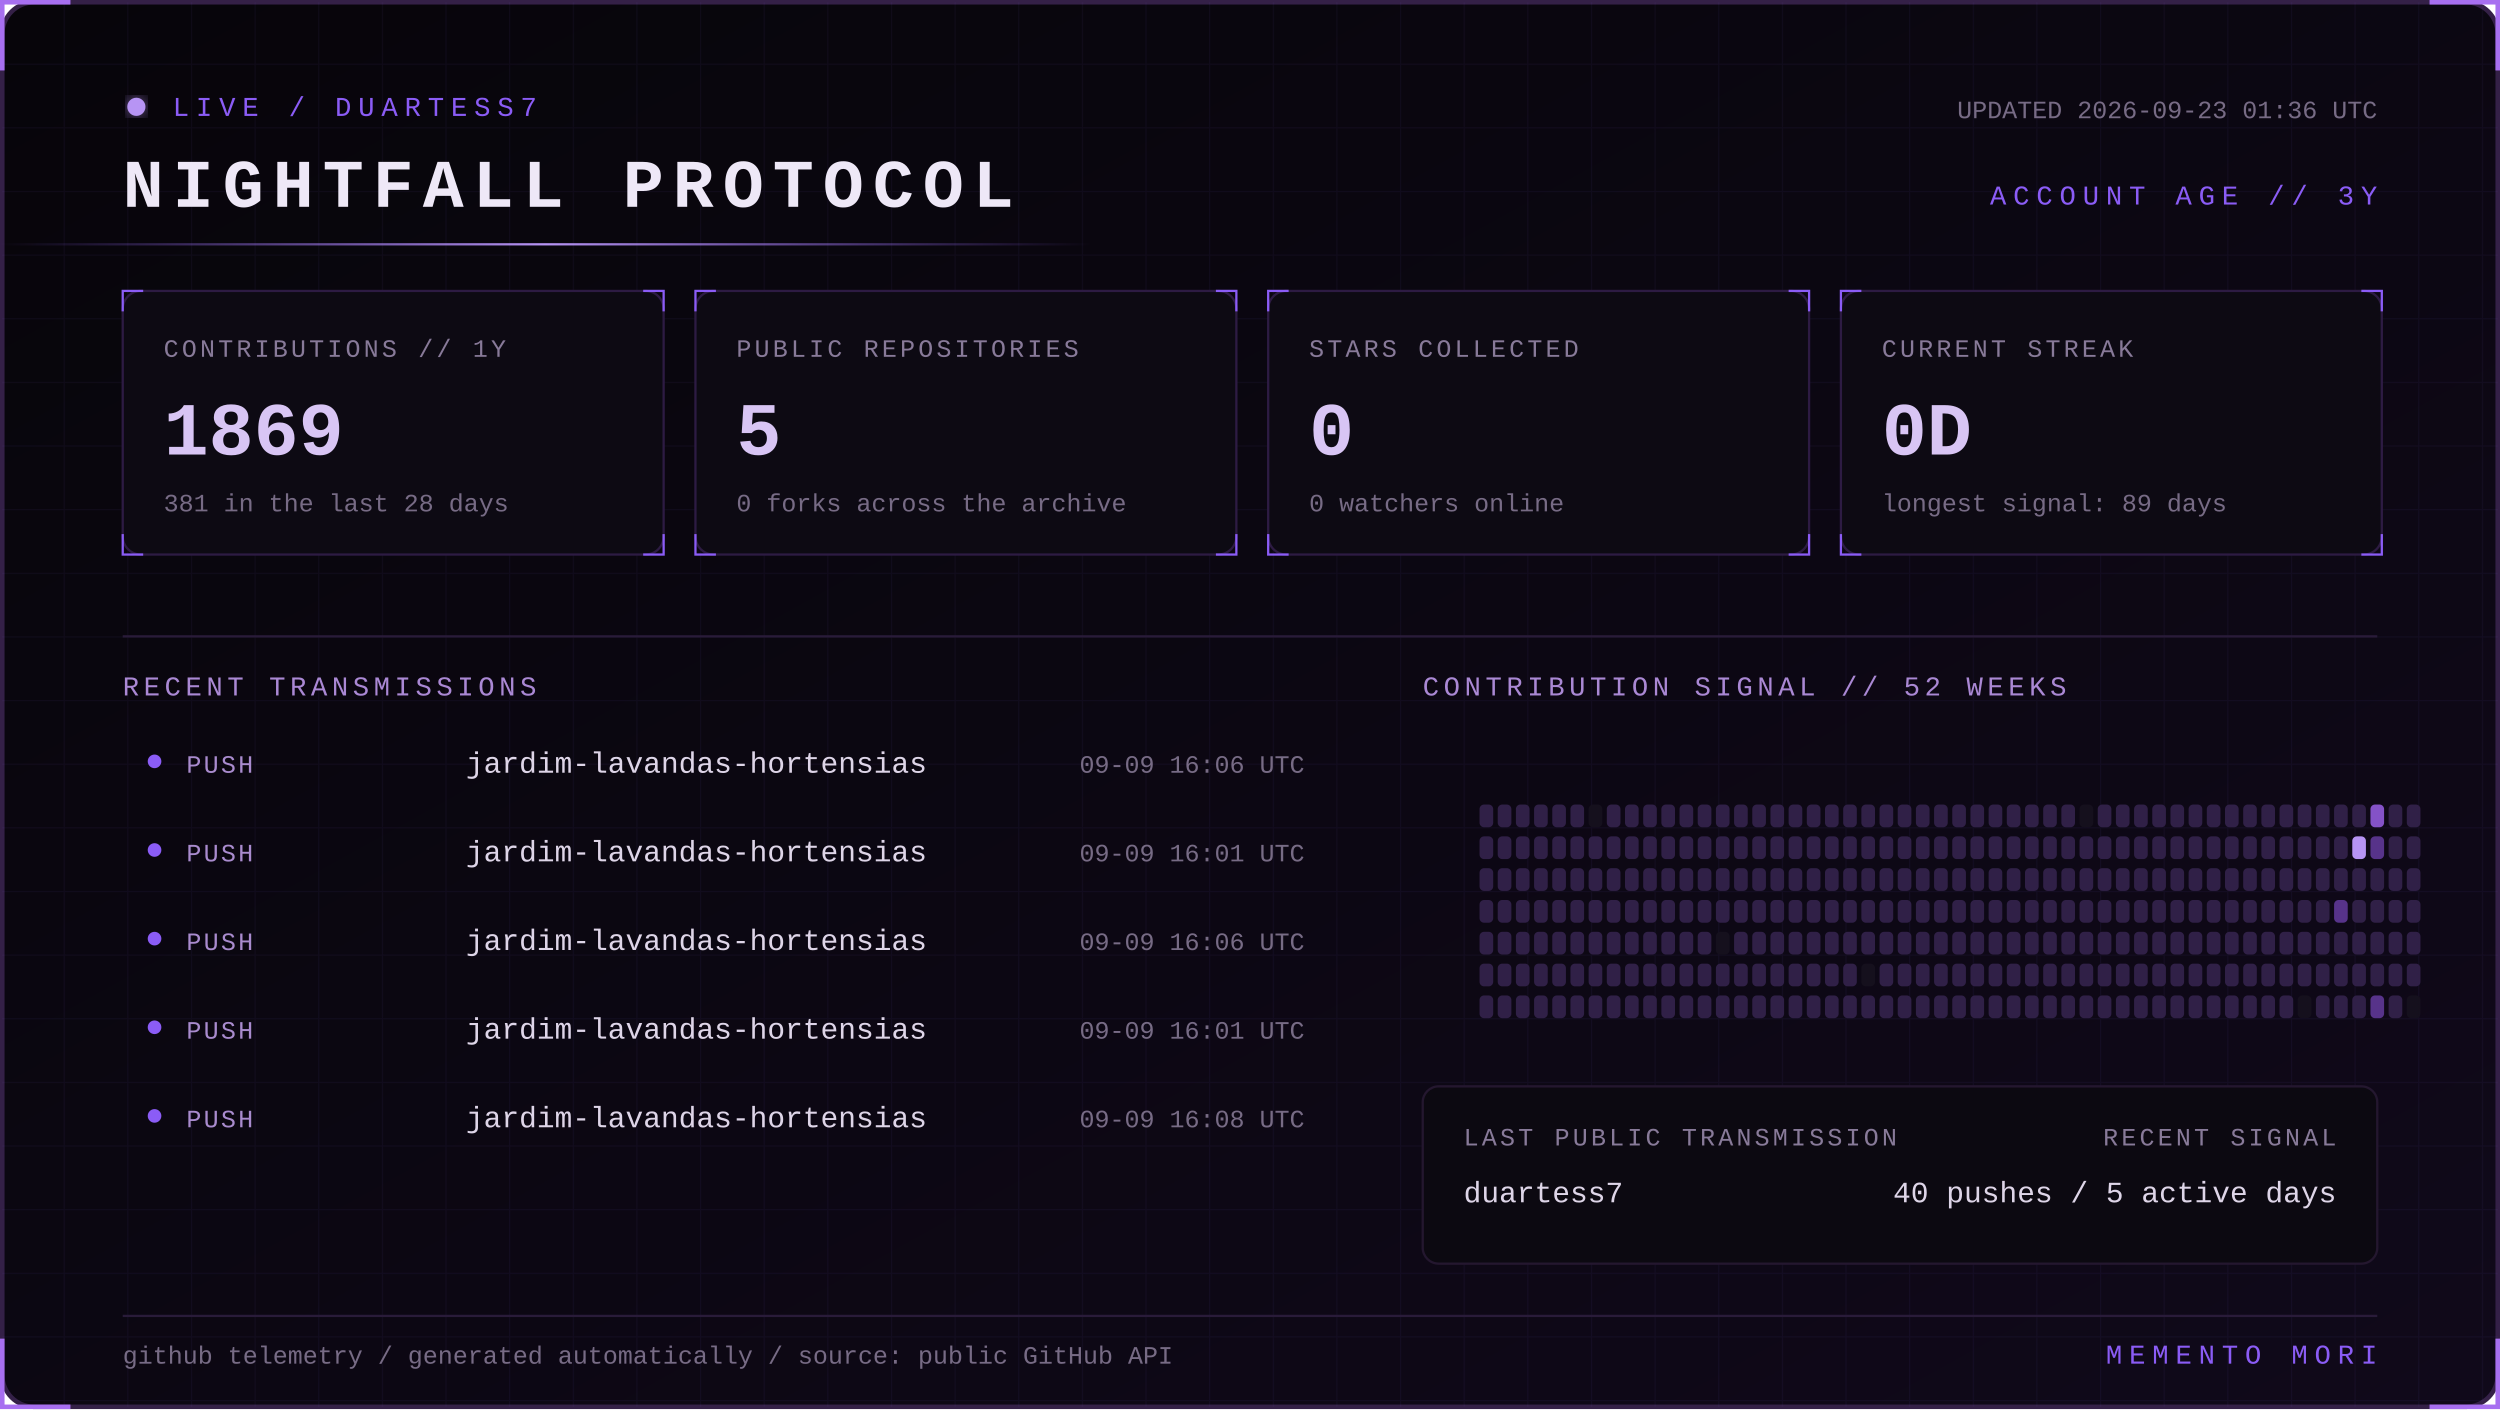
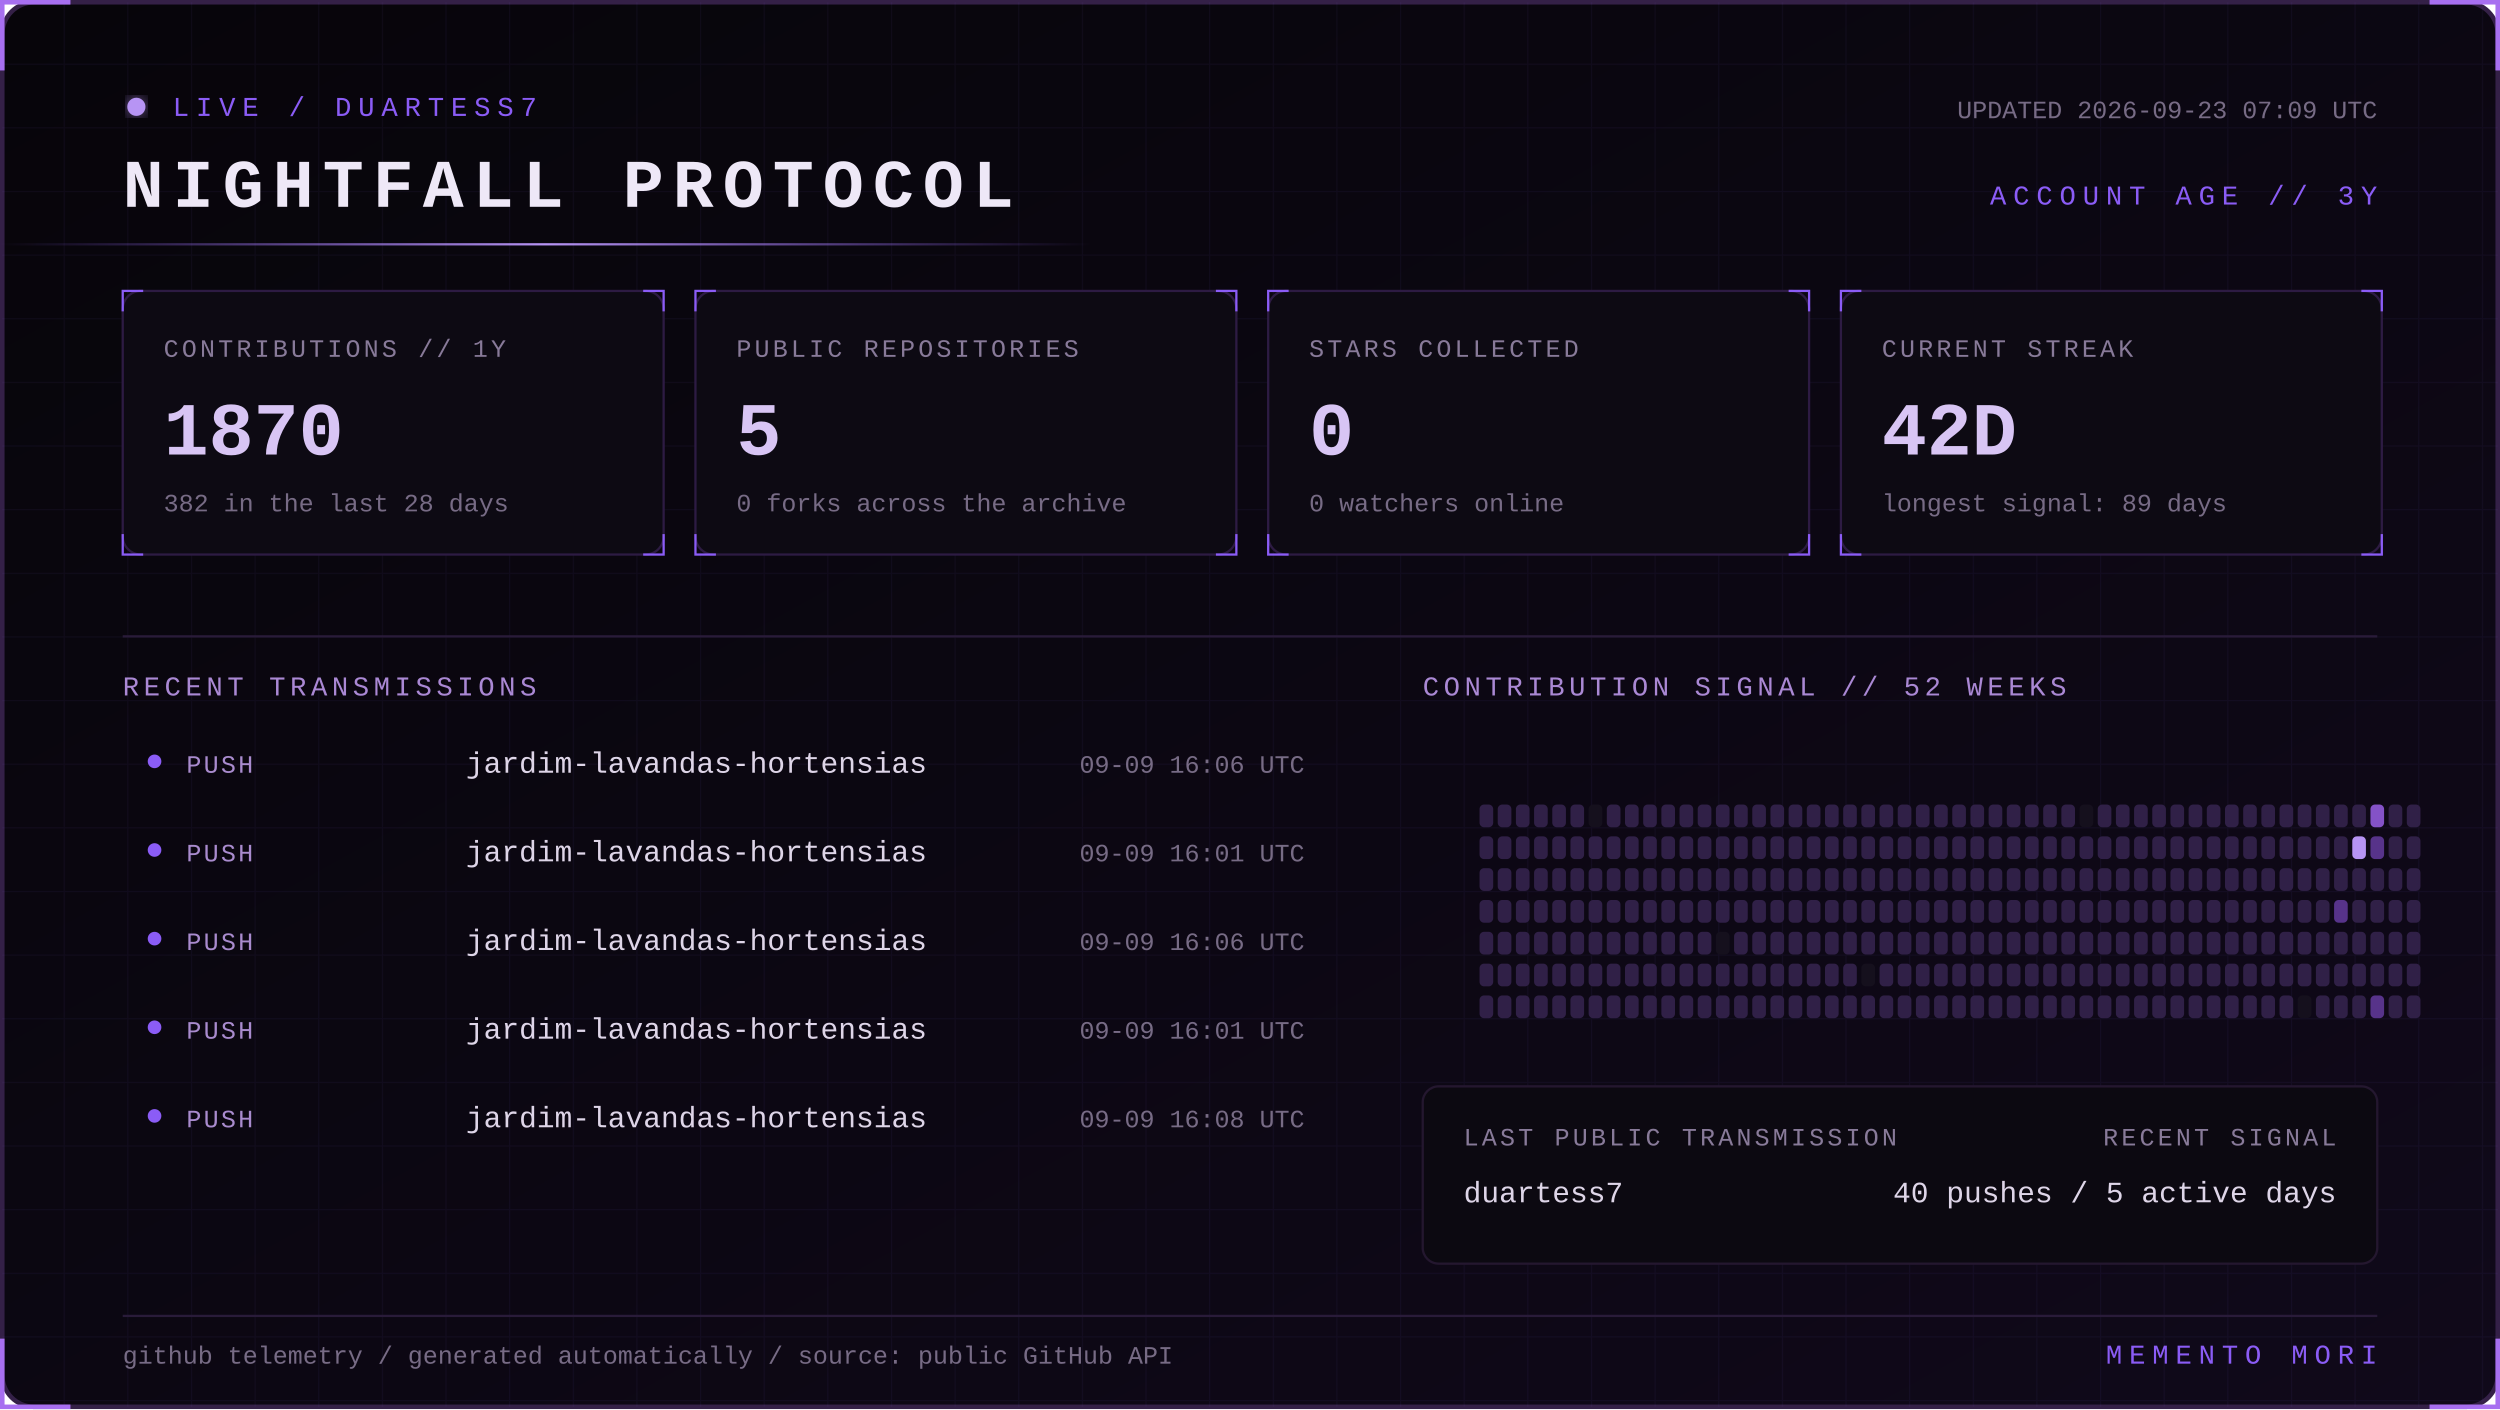
<svg xmlns="http://www.w3.org/2000/svg" width="1100" height="620" viewBox="0 0 1100 620" role="img" aria-labelledby="title desc">
  <defs>
    <linearGradient id="bg" x1="0" y1="0" x2="1" y2="1">
      <stop stop-color="#07050a" />
      <stop offset="1" stop-color="#10091a" />
    </linearGradient>
    <linearGradient id="beam">
      <stop stop-color="#8b5cf6" stop-opacity="0" />
      <stop offset=".5" stop-color="#b794f4" />
      <stop offset="1" stop-color="#8b5cf6" stop-opacity="0" />
    </linearGradient>
    <filter id="glow">
      <feGaussianBlur stdDeviation="4" result="b" />
      <feMerge>
        <feMergeNode in="b" />
        <feMergeNode in="SourceGraphic" />
      </feMerge>
    </filter>
    <pattern id="grid" width="28" height="28" patternUnits="userSpaceOnUse">
      <path d="M28 0H0V28" fill="none" stroke="#8b5cf6" stroke-opacity=".055" />
    </pattern>
    <style>
      text { font-family: Consolas, 'Courier New', monospace; }
      .kicker { fill:#8b5cf6; font-size:12px; letter-spacing:3px; }
      .title { fill:#eee8f7; font-size:30px; font-weight:700; letter-spacing:4px; }
      .label { fill:#887a99; font-size:11px; letter-spacing:1.4px; }
      .value { fill:#d8c5f4; font-size:33px; font-weight:700; }
      .detail,.pct { fill:#776b85; font-size:11px; }
      .section { fill:#aa88d4; font-size:12px; letter-spacing:2px; }
      .lang { fill:#ded5e8; font-size:13px; }
      .event { fill:#a98bce; font-size:11px; letter-spacing:1px; }
      .scan { animation:scan 5s linear infinite; }
      .blink { animation:blink 1.6s step-end infinite; }
      @keyframes scan { from { transform:translateX(-500px) } to { transform:translateX(1100px) } }
      @keyframes blink { 50% { opacity:.25 } }
    </style>
  </defs>
  <rect x="1" y="1" width="1098" height="618" rx="14" fill="url(#bg)" stroke="#342047" stroke-width="2" />
  <rect x="1" y="1" width="1098" height="618" rx="14" fill="url(#grid)" />
  <path d="M31 1H1v30 M1069 1h30v30 M1099 589v30h-30 M31 619H1v-30" stroke="#a76ff0" stroke-width="2" fill="none" />
  <g transform="translate(54 42)">
    <circle cx="6" cy="5" r="4" fill="#b794f4" filter="url(#glow)" class="blink" />
    <text x="22" y="9" class="kicker">LIVE / DUARTESS7</text>
    <text y="49" class="title">NIGHTFALL PROTOCOL</text>
-     <text x="992" y="10" text-anchor="end" class="detail">UPDATED 2026-09-23 01:36 UTC</text>
+     <text x="992" y="10" text-anchor="end" class="detail">UPDATED 2026-09-23 07:09 UTC</text>
    <text x="992" y="48" text-anchor="end" class="kicker">ACCOUNT AGE // 3Y</text>
  </g>
  <rect y="107" width="480" height="1" fill="url(#beam)" class="scan" />
  <g transform="translate(54 128)">
    <rect width="238" height="116" rx="8" fill="#0d0a13" stroke="#2d1b43" />
    <path d="M0 9V0h9 M229 0h9v9 M238 107v9h-9 M9 116H0v-9" stroke="#8b5cf6" fill="none" />
    <text x="18" y="29" class="label">CONTRIBUTIONS // 1Y</text>
-     <text x="18" y="72" class="value">1869</text>
-     <text x="18" y="97" class="detail">381 in the last 28 days</text>
+     <text x="18" y="72" class="value">1870</text>
+     <text x="18" y="97" class="detail">382 in the last 28 days</text>
  </g>
  <g transform="translate(306 128)">
    <rect width="238" height="116" rx="8" fill="#0d0a13" stroke="#2d1b43" />
    <path d="M0 9V0h9 M229 0h9v9 M238 107v9h-9 M9 116H0v-9" stroke="#8b5cf6" fill="none" />
    <text x="18" y="29" class="label">PUBLIC REPOSITORIES</text>
    <text x="18" y="72" class="value">5</text>
    <text x="18" y="97" class="detail">0 forks across the archive</text>
  </g>
  <g transform="translate(558 128)">
    <rect width="238" height="116" rx="8" fill="#0d0a13" stroke="#2d1b43" />
    <path d="M0 9V0h9 M229 0h9v9 M238 107v9h-9 M9 116H0v-9" stroke="#8b5cf6" fill="none" />
    <text x="18" y="29" class="label">STARS COLLECTED</text>
    <text x="18" y="72" class="value">0</text>
    <text x="18" y="97" class="detail">0 watchers online</text>
  </g>
  <g transform="translate(810 128)">
    <rect width="238" height="116" rx="8" fill="#0d0a13" stroke="#2d1b43" />
    <path d="M0 9V0h9 M229 0h9v9 M238 107v9h-9 M9 116H0v-9" stroke="#8b5cf6" fill="none" />
    <text x="18" y="29" class="label">CURRENT STREAK</text>
-     <text x="18" y="72" class="value">0D</text>
+     <text x="18" y="72" class="value">42D</text>
    <text x="18" y="97" class="detail">longest signal: 89 days</text>
  </g>
  <path d="M54 280H1046" stroke="#291b39" />
  <text x="54" y="306" class="section">RECENT TRANSMISSIONS</text>
  <text x="626" y="306" class="section">CONTRIBUTION SIGNAL // 52 WEEKS</text>
  <circle cx="68" cy="335" r="3" fill="#8b5cf6" />
  <text x="82" y="340" class="event">PUSH</text>
  <text x="205" y="340" class="lang">jardim-lavandas-hortensias</text>
  <text x="574" y="340" text-anchor="end" class="pct">09-09 16:06 UTC</text>
  <circle cx="68" cy="374" r="3" fill="#8b5cf6" />
  <text x="82" y="379" class="event">PUSH</text>
  <text x="205" y="379" class="lang">jardim-lavandas-hortensias</text>
  <text x="574" y="379" text-anchor="end" class="pct">09-09 16:01 UTC</text>
  <circle cx="68" cy="413" r="3" fill="#8b5cf6" />
  <text x="82" y="418" class="event">PUSH</text>
  <text x="205" y="418" class="lang">jardim-lavandas-hortensias</text>
  <text x="574" y="418" text-anchor="end" class="pct">09-09 16:06 UTC</text>
  <circle cx="68" cy="452" r="3" fill="#8b5cf6" />
  <text x="82" y="457" class="event">PUSH</text>
  <text x="205" y="457" class="lang">jardim-lavandas-hortensias</text>
  <text x="574" y="457" text-anchor="end" class="pct">09-09 16:01 UTC</text>
  <circle cx="68" cy="491" r="3" fill="#8b5cf6" />
  <text x="82" y="496" class="event">PUSH</text>
  <text x="205" y="496" class="lang">jardim-lavandas-hortensias</text>
  <text x="574" y="496" text-anchor="end" class="pct">09-09 16:08 UTC</text>
  <g>
    <rect x="651" y="354" width="6" height="10" rx="2" fill="#302047" />
    <rect x="651" y="368" width="6" height="10" rx="2" fill="#302047" />
    <rect x="651" y="382" width="6" height="10" rx="2" fill="#302047" />
    <rect x="651" y="396" width="6" height="10" rx="2" fill="#302047" />
    <rect x="651" y="410" width="6" height="10" rx="2" fill="#302047" />
    <rect x="651" y="424" width="6" height="10" rx="2" fill="#302047" />
    <rect x="651" y="438" width="6" height="10" rx="2" fill="#302047" />
    <rect x="659" y="354" width="6" height="10" rx="2" fill="#302047" />
    <rect x="659" y="368" width="6" height="10" rx="2" fill="#302047" />
    <rect x="659" y="382" width="6" height="10" rx="2" fill="#302047" />
    <rect x="659" y="396" width="6" height="10" rx="2" fill="#302047" />
    <rect x="659" y="410" width="6" height="10" rx="2" fill="#302047" />
    <rect x="659" y="424" width="6" height="10" rx="2" fill="#302047" />
    <rect x="659" y="438" width="6" height="10" rx="2" fill="#302047" />
    <rect x="667" y="354" width="6" height="10" rx="2" fill="#302047" />
    <rect x="667" y="368" width="6" height="10" rx="2" fill="#302047" />
    <rect x="667" y="382" width="6" height="10" rx="2" fill="#302047" />
    <rect x="667" y="396" width="6" height="10" rx="2" fill="#302047" />
    <rect x="667" y="410" width="6" height="10" rx="2" fill="#302047" />
    <rect x="667" y="424" width="6" height="10" rx="2" fill="#302047" />
    <rect x="667" y="438" width="6" height="10" rx="2" fill="#302047" />
    <rect x="675" y="354" width="6" height="10" rx="2" fill="#302047" />
    <rect x="675" y="368" width="6" height="10" rx="2" fill="#302047" />
    <rect x="675" y="382" width="6" height="10" rx="2" fill="#302047" />
    <rect x="675" y="396" width="6" height="10" rx="2" fill="#302047" />
    <rect x="675" y="410" width="6" height="10" rx="2" fill="#302047" />
    <rect x="675" y="424" width="6" height="10" rx="2" fill="#302047" />
    <rect x="675" y="438" width="6" height="10" rx="2" fill="#302047" />
    <rect x="683" y="354" width="6" height="10" rx="2" fill="#302047" />
    <rect x="683" y="368" width="6" height="10" rx="2" fill="#302047" />
    <rect x="683" y="382" width="6" height="10" rx="2" fill="#302047" />
    <rect x="683" y="396" width="6" height="10" rx="2" fill="#302047" />
    <rect x="683" y="410" width="6" height="10" rx="2" fill="#302047" />
    <rect x="683" y="424" width="6" height="10" rx="2" fill="#302047" />
    <rect x="683" y="438" width="6" height="10" rx="2" fill="#302047" />
    <rect x="691" y="354" width="6" height="10" rx="2" fill="#302047" />
    <rect x="691" y="368" width="6" height="10" rx="2" fill="#302047" />
    <rect x="691" y="382" width="6" height="10" rx="2" fill="#302047" />
    <rect x="691" y="396" width="6" height="10" rx="2" fill="#302047" />
    <rect x="691" y="410" width="6" height="10" rx="2" fill="#302047" />
    <rect x="691" y="424" width="6" height="10" rx="2" fill="#302047" />
    <rect x="691" y="438" width="6" height="10" rx="2" fill="#302047" />
    <rect x="699" y="354" width="6" height="10" rx="2" fill="#15101d" />
    <rect x="699" y="368" width="6" height="10" rx="2" fill="#302047" />
    <rect x="699" y="382" width="6" height="10" rx="2" fill="#302047" />
    <rect x="699" y="396" width="6" height="10" rx="2" fill="#302047" />
    <rect x="699" y="410" width="6" height="10" rx="2" fill="#302047" />
    <rect x="699" y="424" width="6" height="10" rx="2" fill="#302047" />
    <rect x="699" y="438" width="6" height="10" rx="2" fill="#302047" />
    <rect x="707" y="354" width="6" height="10" rx="2" fill="#302047" />
    <rect x="707" y="368" width="6" height="10" rx="2" fill="#302047" />
    <rect x="707" y="382" width="6" height="10" rx="2" fill="#302047" />
    <rect x="707" y="396" width="6" height="10" rx="2" fill="#302047" />
    <rect x="707" y="410" width="6" height="10" rx="2" fill="#302047" />
    <rect x="707" y="424" width="6" height="10" rx="2" fill="#302047" />
    <rect x="707" y="438" width="6" height="10" rx="2" fill="#302047" />
    <rect x="715" y="354" width="6" height="10" rx="2" fill="#302047" />
    <rect x="715" y="368" width="6" height="10" rx="2" fill="#302047" />
    <rect x="715" y="382" width="6" height="10" rx="2" fill="#302047" />
    <rect x="715" y="396" width="6" height="10" rx="2" fill="#302047" />
    <rect x="715" y="410" width="6" height="10" rx="2" fill="#302047" />
    <rect x="715" y="424" width="6" height="10" rx="2" fill="#302047" />
    <rect x="715" y="438" width="6" height="10" rx="2" fill="#302047" />
    <rect x="723" y="354" width="6" height="10" rx="2" fill="#302047" />
    <rect x="723" y="368" width="6" height="10" rx="2" fill="#302047" />
    <rect x="723" y="382" width="6" height="10" rx="2" fill="#302047" />
    <rect x="723" y="396" width="6" height="10" rx="2" fill="#302047" />
    <rect x="723" y="410" width="6" height="10" rx="2" fill="#302047" />
    <rect x="723" y="424" width="6" height="10" rx="2" fill="#302047" />
    <rect x="723" y="438" width="6" height="10" rx="2" fill="#302047" />
    <rect x="731" y="354" width="6" height="10" rx="2" fill="#302047" />
    <rect x="731" y="368" width="6" height="10" rx="2" fill="#302047" />
    <rect x="731" y="382" width="6" height="10" rx="2" fill="#302047" />
    <rect x="731" y="396" width="6" height="10" rx="2" fill="#302047" />
    <rect x="731" y="410" width="6" height="10" rx="2" fill="#302047" />
    <rect x="731" y="424" width="6" height="10" rx="2" fill="#302047" />
    <rect x="731" y="438" width="6" height="10" rx="2" fill="#302047" />
    <rect x="739" y="354" width="6" height="10" rx="2" fill="#302047" />
    <rect x="739" y="368" width="6" height="10" rx="2" fill="#302047" />
    <rect x="739" y="382" width="6" height="10" rx="2" fill="#302047" />
    <rect x="739" y="396" width="6" height="10" rx="2" fill="#302047" />
    <rect x="739" y="410" width="6" height="10" rx="2" fill="#302047" />
    <rect x="739" y="424" width="6" height="10" rx="2" fill="#302047" />
    <rect x="739" y="438" width="6" height="10" rx="2" fill="#302047" />
    <rect x="747" y="354" width="6" height="10" rx="2" fill="#302047" />
    <rect x="747" y="368" width="6" height="10" rx="2" fill="#302047" />
    <rect x="747" y="382" width="6" height="10" rx="2" fill="#302047" />
    <rect x="747" y="396" width="6" height="10" rx="2" fill="#302047" />
    <rect x="747" y="410" width="6" height="10" rx="2" fill="#302047" />
    <rect x="747" y="424" width="6" height="10" rx="2" fill="#302047" />
    <rect x="747" y="438" width="6" height="10" rx="2" fill="#302047" />
    <rect x="755" y="354" width="6" height="10" rx="2" fill="#302047" />
    <rect x="755" y="368" width="6" height="10" rx="2" fill="#302047" />
    <rect x="755" y="382" width="6" height="10" rx="2" fill="#302047" />
    <rect x="755" y="396" width="6" height="10" rx="2" fill="#302047" />
    <rect x="755" y="410" width="6" height="10" rx="2" fill="#15101d" />
    <rect x="755" y="424" width="6" height="10" rx="2" fill="#302047" />
    <rect x="755" y="438" width="6" height="10" rx="2" fill="#302047" />
    <rect x="763" y="354" width="6" height="10" rx="2" fill="#302047" />
    <rect x="763" y="368" width="6" height="10" rx="2" fill="#302047" />
    <rect x="763" y="382" width="6" height="10" rx="2" fill="#302047" />
    <rect x="763" y="396" width="6" height="10" rx="2" fill="#302047" />
    <rect x="763" y="410" width="6" height="10" rx="2" fill="#302047" />
    <rect x="763" y="424" width="6" height="10" rx="2" fill="#302047" />
    <rect x="763" y="438" width="6" height="10" rx="2" fill="#302047" />
    <rect x="771" y="354" width="6" height="10" rx="2" fill="#302047" />
    <rect x="771" y="368" width="6" height="10" rx="2" fill="#302047" />
    <rect x="771" y="382" width="6" height="10" rx="2" fill="#302047" />
    <rect x="771" y="396" width="6" height="10" rx="2" fill="#302047" />
    <rect x="771" y="410" width="6" height="10" rx="2" fill="#302047" />
    <rect x="771" y="424" width="6" height="10" rx="2" fill="#302047" />
    <rect x="771" y="438" width="6" height="10" rx="2" fill="#302047" />
    <rect x="779" y="354" width="6" height="10" rx="2" fill="#302047" />
    <rect x="779" y="368" width="6" height="10" rx="2" fill="#302047" />
    <rect x="779" y="382" width="6" height="10" rx="2" fill="#302047" />
    <rect x="779" y="396" width="6" height="10" rx="2" fill="#302047" />
    <rect x="779" y="410" width="6" height="10" rx="2" fill="#302047" />
    <rect x="779" y="424" width="6" height="10" rx="2" fill="#302047" />
    <rect x="779" y="438" width="6" height="10" rx="2" fill="#302047" />
    <rect x="787" y="354" width="6" height="10" rx="2" fill="#302047" />
    <rect x="787" y="368" width="6" height="10" rx="2" fill="#302047" />
    <rect x="787" y="382" width="6" height="10" rx="2" fill="#302047" />
    <rect x="787" y="396" width="6" height="10" rx="2" fill="#302047" />
    <rect x="787" y="410" width="6" height="10" rx="2" fill="#302047" />
    <rect x="787" y="424" width="6" height="10" rx="2" fill="#302047" />
    <rect x="787" y="438" width="6" height="10" rx="2" fill="#302047" />
    <rect x="795" y="354" width="6" height="10" rx="2" fill="#302047" />
    <rect x="795" y="368" width="6" height="10" rx="2" fill="#302047" />
    <rect x="795" y="382" width="6" height="10" rx="2" fill="#302047" />
    <rect x="795" y="396" width="6" height="10" rx="2" fill="#302047" />
    <rect x="795" y="410" width="6" height="10" rx="2" fill="#302047" />
    <rect x="795" y="424" width="6" height="10" rx="2" fill="#302047" />
    <rect x="795" y="438" width="6" height="10" rx="2" fill="#302047" />
    <rect x="803" y="354" width="6" height="10" rx="2" fill="#302047" />
    <rect x="803" y="368" width="6" height="10" rx="2" fill="#302047" />
    <rect x="803" y="382" width="6" height="10" rx="2" fill="#302047" />
    <rect x="803" y="396" width="6" height="10" rx="2" fill="#302047" />
    <rect x="803" y="410" width="6" height="10" rx="2" fill="#302047" />
    <rect x="803" y="424" width="6" height="10" rx="2" fill="#302047" />
    <rect x="803" y="438" width="6" height="10" rx="2" fill="#302047" />
    <rect x="811" y="354" width="6" height="10" rx="2" fill="#302047" />
    <rect x="811" y="368" width="6" height="10" rx="2" fill="#302047" />
    <rect x="811" y="382" width="6" height="10" rx="2" fill="#302047" />
    <rect x="811" y="396" width="6" height="10" rx="2" fill="#302047" />
    <rect x="811" y="410" width="6" height="10" rx="2" fill="#302047" />
    <rect x="811" y="424" width="6" height="10" rx="2" fill="#302047" />
    <rect x="811" y="438" width="6" height="10" rx="2" fill="#302047" />
    <rect x="819" y="354" width="6" height="10" rx="2" fill="#302047" />
    <rect x="819" y="368" width="6" height="10" rx="2" fill="#302047" />
    <rect x="819" y="382" width="6" height="10" rx="2" fill="#302047" />
    <rect x="819" y="396" width="6" height="10" rx="2" fill="#302047" />
    <rect x="819" y="410" width="6" height="10" rx="2" fill="#302047" />
    <rect x="819" y="424" width="6" height="10" rx="2" fill="#15101d" />
    <rect x="819" y="438" width="6" height="10" rx="2" fill="#302047" />
    <rect x="827" y="354" width="6" height="10" rx="2" fill="#302047" />
    <rect x="827" y="368" width="6" height="10" rx="2" fill="#302047" />
    <rect x="827" y="382" width="6" height="10" rx="2" fill="#302047" />
    <rect x="827" y="396" width="6" height="10" rx="2" fill="#302047" />
    <rect x="827" y="410" width="6" height="10" rx="2" fill="#302047" />
    <rect x="827" y="424" width="6" height="10" rx="2" fill="#302047" />
    <rect x="827" y="438" width="6" height="10" rx="2" fill="#302047" />
    <rect x="835" y="354" width="6" height="10" rx="2" fill="#302047" />
    <rect x="835" y="368" width="6" height="10" rx="2" fill="#302047" />
    <rect x="835" y="382" width="6" height="10" rx="2" fill="#302047" />
    <rect x="835" y="396" width="6" height="10" rx="2" fill="#302047" />
    <rect x="835" y="410" width="6" height="10" rx="2" fill="#302047" />
    <rect x="835" y="424" width="6" height="10" rx="2" fill="#302047" />
    <rect x="835" y="438" width="6" height="10" rx="2" fill="#302047" />
    <rect x="843" y="354" width="6" height="10" rx="2" fill="#302047" />
    <rect x="843" y="368" width="6" height="10" rx="2" fill="#302047" />
    <rect x="843" y="382" width="6" height="10" rx="2" fill="#302047" />
    <rect x="843" y="396" width="6" height="10" rx="2" fill="#302047" />
    <rect x="843" y="410" width="6" height="10" rx="2" fill="#302047" />
    <rect x="843" y="424" width="6" height="10" rx="2" fill="#302047" />
    <rect x="843" y="438" width="6" height="10" rx="2" fill="#302047" />
    <rect x="851" y="354" width="6" height="10" rx="2" fill="#302047" />
    <rect x="851" y="368" width="6" height="10" rx="2" fill="#302047" />
    <rect x="851" y="382" width="6" height="10" rx="2" fill="#302047" />
    <rect x="851" y="396" width="6" height="10" rx="2" fill="#302047" />
    <rect x="851" y="410" width="6" height="10" rx="2" fill="#302047" />
    <rect x="851" y="424" width="6" height="10" rx="2" fill="#302047" />
    <rect x="851" y="438" width="6" height="10" rx="2" fill="#302047" />
    <rect x="859" y="354" width="6" height="10" rx="2" fill="#302047" />
    <rect x="859" y="368" width="6" height="10" rx="2" fill="#302047" />
    <rect x="859" y="382" width="6" height="10" rx="2" fill="#302047" />
    <rect x="859" y="396" width="6" height="10" rx="2" fill="#302047" />
    <rect x="859" y="410" width="6" height="10" rx="2" fill="#302047" />
    <rect x="859" y="424" width="6" height="10" rx="2" fill="#302047" />
    <rect x="859" y="438" width="6" height="10" rx="2" fill="#302047" />
    <rect x="867" y="354" width="6" height="10" rx="2" fill="#302047" />
    <rect x="867" y="368" width="6" height="10" rx="2" fill="#302047" />
    <rect x="867" y="382" width="6" height="10" rx="2" fill="#302047" />
    <rect x="867" y="396" width="6" height="10" rx="2" fill="#302047" />
    <rect x="867" y="410" width="6" height="10" rx="2" fill="#302047" />
    <rect x="867" y="424" width="6" height="10" rx="2" fill="#302047" />
    <rect x="867" y="438" width="6" height="10" rx="2" fill="#302047" />
    <rect x="875" y="354" width="6" height="10" rx="2" fill="#302047" />
    <rect x="875" y="368" width="6" height="10" rx="2" fill="#302047" />
    <rect x="875" y="382" width="6" height="10" rx="2" fill="#302047" />
    <rect x="875" y="396" width="6" height="10" rx="2" fill="#302047" />
    <rect x="875" y="410" width="6" height="10" rx="2" fill="#302047" />
    <rect x="875" y="424" width="6" height="10" rx="2" fill="#302047" />
    <rect x="875" y="438" width="6" height="10" rx="2" fill="#302047" />
    <rect x="883" y="354" width="6" height="10" rx="2" fill="#302047" />
    <rect x="883" y="368" width="6" height="10" rx="2" fill="#302047" />
    <rect x="883" y="382" width="6" height="10" rx="2" fill="#302047" />
    <rect x="883" y="396" width="6" height="10" rx="2" fill="#302047" />
    <rect x="883" y="410" width="6" height="10" rx="2" fill="#302047" />
    <rect x="883" y="424" width="6" height="10" rx="2" fill="#302047" />
    <rect x="883" y="438" width="6" height="10" rx="2" fill="#302047" />
    <rect x="891" y="354" width="6" height="10" rx="2" fill="#302047" />
    <rect x="891" y="368" width="6" height="10" rx="2" fill="#302047" />
    <rect x="891" y="382" width="6" height="10" rx="2" fill="#302047" />
    <rect x="891" y="396" width="6" height="10" rx="2" fill="#302047" />
    <rect x="891" y="410" width="6" height="10" rx="2" fill="#302047" />
    <rect x="891" y="424" width="6" height="10" rx="2" fill="#302047" />
    <rect x="891" y="438" width="6" height="10" rx="2" fill="#302047" />
    <rect x="899" y="354" width="6" height="10" rx="2" fill="#302047" />
    <rect x="899" y="368" width="6" height="10" rx="2" fill="#302047" />
    <rect x="899" y="382" width="6" height="10" rx="2" fill="#302047" />
    <rect x="899" y="396" width="6" height="10" rx="2" fill="#302047" />
    <rect x="899" y="410" width="6" height="10" rx="2" fill="#302047" />
    <rect x="899" y="424" width="6" height="10" rx="2" fill="#302047" />
    <rect x="899" y="438" width="6" height="10" rx="2" fill="#302047" />
    <rect x="907" y="354" width="6" height="10" rx="2" fill="#302047" />
    <rect x="907" y="368" width="6" height="10" rx="2" fill="#302047" />
    <rect x="907" y="382" width="6" height="10" rx="2" fill="#302047" />
    <rect x="907" y="396" width="6" height="10" rx="2" fill="#302047" />
    <rect x="907" y="410" width="6" height="10" rx="2" fill="#302047" />
    <rect x="907" y="424" width="6" height="10" rx="2" fill="#302047" />
    <rect x="907" y="438" width="6" height="10" rx="2" fill="#302047" />
    <rect x="915" y="354" width="6" height="10" rx="2" fill="#15101d" />
    <rect x="915" y="368" width="6" height="10" rx="2" fill="#302047" />
    <rect x="915" y="382" width="6" height="10" rx="2" fill="#302047" />
    <rect x="915" y="396" width="6" height="10" rx="2" fill="#302047" />
    <rect x="915" y="410" width="6" height="10" rx="2" fill="#302047" />
    <rect x="915" y="424" width="6" height="10" rx="2" fill="#302047" />
    <rect x="915" y="438" width="6" height="10" rx="2" fill="#302047" />
    <rect x="923" y="354" width="6" height="10" rx="2" fill="#302047" />
    <rect x="923" y="368" width="6" height="10" rx="2" fill="#302047" />
    <rect x="923" y="382" width="6" height="10" rx="2" fill="#302047" />
    <rect x="923" y="396" width="6" height="10" rx="2" fill="#302047" />
    <rect x="923" y="410" width="6" height="10" rx="2" fill="#302047" />
    <rect x="923" y="424" width="6" height="10" rx="2" fill="#302047" />
    <rect x="923" y="438" width="6" height="10" rx="2" fill="#302047" />
    <rect x="931" y="354" width="6" height="10" rx="2" fill="#302047" />
    <rect x="931" y="368" width="6" height="10" rx="2" fill="#302047" />
    <rect x="931" y="382" width="6" height="10" rx="2" fill="#302047" />
    <rect x="931" y="396" width="6" height="10" rx="2" fill="#302047" />
    <rect x="931" y="410" width="6" height="10" rx="2" fill="#302047" />
    <rect x="931" y="424" width="6" height="10" rx="2" fill="#302047" />
    <rect x="931" y="438" width="6" height="10" rx="2" fill="#302047" />
    <rect x="939" y="354" width="6" height="10" rx="2" fill="#302047" />
    <rect x="939" y="368" width="6" height="10" rx="2" fill="#302047" />
    <rect x="939" y="382" width="6" height="10" rx="2" fill="#302047" />
    <rect x="939" y="396" width="6" height="10" rx="2" fill="#302047" />
    <rect x="939" y="410" width="6" height="10" rx="2" fill="#302047" />
    <rect x="939" y="424" width="6" height="10" rx="2" fill="#302047" />
    <rect x="939" y="438" width="6" height="10" rx="2" fill="#302047" />
    <rect x="947" y="354" width="6" height="10" rx="2" fill="#302047" />
    <rect x="947" y="368" width="6" height="10" rx="2" fill="#302047" />
    <rect x="947" y="382" width="6" height="10" rx="2" fill="#302047" />
    <rect x="947" y="396" width="6" height="10" rx="2" fill="#302047" />
    <rect x="947" y="410" width="6" height="10" rx="2" fill="#302047" />
    <rect x="947" y="424" width="6" height="10" rx="2" fill="#302047" />
    <rect x="947" y="438" width="6" height="10" rx="2" fill="#302047" />
    <rect x="955" y="354" width="6" height="10" rx="2" fill="#302047" />
    <rect x="955" y="368" width="6" height="10" rx="2" fill="#302047" />
    <rect x="955" y="382" width="6" height="10" rx="2" fill="#302047" />
    <rect x="955" y="396" width="6" height="10" rx="2" fill="#302047" />
    <rect x="955" y="410" width="6" height="10" rx="2" fill="#302047" />
    <rect x="955" y="424" width="6" height="10" rx="2" fill="#302047" />
    <rect x="955" y="438" width="6" height="10" rx="2" fill="#302047" />
    <rect x="963" y="354" width="6" height="10" rx="2" fill="#302047" />
    <rect x="963" y="368" width="6" height="10" rx="2" fill="#302047" />
    <rect x="963" y="382" width="6" height="10" rx="2" fill="#302047" />
    <rect x="963" y="396" width="6" height="10" rx="2" fill="#302047" />
    <rect x="963" y="410" width="6" height="10" rx="2" fill="#302047" />
    <rect x="963" y="424" width="6" height="10" rx="2" fill="#302047" />
    <rect x="963" y="438" width="6" height="10" rx="2" fill="#302047" />
    <rect x="971" y="354" width="6" height="10" rx="2" fill="#302047" />
    <rect x="971" y="368" width="6" height="10" rx="2" fill="#302047" />
    <rect x="971" y="382" width="6" height="10" rx="2" fill="#302047" />
    <rect x="971" y="396" width="6" height="10" rx="2" fill="#302047" />
    <rect x="971" y="410" width="6" height="10" rx="2" fill="#302047" />
    <rect x="971" y="424" width="6" height="10" rx="2" fill="#302047" />
    <rect x="971" y="438" width="6" height="10" rx="2" fill="#302047" />
    <rect x="979" y="354" width="6" height="10" rx="2" fill="#302047" />
    <rect x="979" y="368" width="6" height="10" rx="2" fill="#302047" />
    <rect x="979" y="382" width="6" height="10" rx="2" fill="#302047" />
    <rect x="979" y="396" width="6" height="10" rx="2" fill="#302047" />
    <rect x="979" y="410" width="6" height="10" rx="2" fill="#302047" />
    <rect x="979" y="424" width="6" height="10" rx="2" fill="#302047" />
    <rect x="979" y="438" width="6" height="10" rx="2" fill="#302047" />
    <rect x="987" y="354" width="6" height="10" rx="2" fill="#302047" />
    <rect x="987" y="368" width="6" height="10" rx="2" fill="#302047" />
    <rect x="987" y="382" width="6" height="10" rx="2" fill="#302047" />
    <rect x="987" y="396" width="6" height="10" rx="2" fill="#302047" />
    <rect x="987" y="410" width="6" height="10" rx="2" fill="#302047" />
    <rect x="987" y="424" width="6" height="10" rx="2" fill="#302047" />
    <rect x="987" y="438" width="6" height="10" rx="2" fill="#302047" />
    <rect x="995" y="354" width="6" height="10" rx="2" fill="#302047" />
    <rect x="995" y="368" width="6" height="10" rx="2" fill="#302047" />
    <rect x="995" y="382" width="6" height="10" rx="2" fill="#302047" />
    <rect x="995" y="396" width="6" height="10" rx="2" fill="#302047" />
    <rect x="995" y="410" width="6" height="10" rx="2" fill="#302047" />
    <rect x="995" y="424" width="6" height="10" rx="2" fill="#302047" />
    <rect x="995" y="438" width="6" height="10" rx="2" fill="#302047" />
    <rect x="1003" y="354" width="6" height="10" rx="2" fill="#302047" />
    <rect x="1003" y="368" width="6" height="10" rx="2" fill="#302047" />
    <rect x="1003" y="382" width="6" height="10" rx="2" fill="#302047" />
    <rect x="1003" y="396" width="6" height="10" rx="2" fill="#302047" />
    <rect x="1003" y="410" width="6" height="10" rx="2" fill="#302047" />
    <rect x="1003" y="424" width="6" height="10" rx="2" fill="#302047" />
    <rect x="1003" y="438" width="6" height="10" rx="2" fill="#302047" />
    <rect x="1011" y="354" width="6" height="10" rx="2" fill="#302047" />
    <rect x="1011" y="368" width="6" height="10" rx="2" fill="#302047" />
    <rect x="1011" y="382" width="6" height="10" rx="2" fill="#302047" />
    <rect x="1011" y="396" width="6" height="10" rx="2" fill="#302047" />
    <rect x="1011" y="410" width="6" height="10" rx="2" fill="#302047" />
    <rect x="1011" y="424" width="6" height="10" rx="2" fill="#302047" />
    <rect x="1011" y="438" width="6" height="10" rx="2" fill="#15101d" />
    <rect x="1019" y="354" width="6" height="10" rx="2" fill="#302047" />
    <rect x="1019" y="368" width="6" height="10" rx="2" fill="#302047" />
    <rect x="1019" y="382" width="6" height="10" rx="2" fill="#302047" />
    <rect x="1019" y="396" width="6" height="10" rx="2" fill="#302047" />
    <rect x="1019" y="410" width="6" height="10" rx="2" fill="#302047" />
    <rect x="1019" y="424" width="6" height="10" rx="2" fill="#302047" />
    <rect x="1019" y="438" width="6" height="10" rx="2" fill="#302047" />
    <rect x="1027" y="354" width="6" height="10" rx="2" fill="#302047" />
    <rect x="1027" y="368" width="6" height="10" rx="2" fill="#302047" />
    <rect x="1027" y="382" width="6" height="10" rx="2" fill="#302047" />
    <rect x="1027" y="396" width="6" height="10" rx="2" fill="#57338a" />
    <rect x="1027" y="410" width="6" height="10" rx="2" fill="#302047" />
    <rect x="1027" y="424" width="6" height="10" rx="2" fill="#302047" />
    <rect x="1027" y="438" width="6" height="10" rx="2" fill="#302047" />
    <rect x="1035" y="354" width="6" height="10" rx="2" fill="#302047" />
    <rect x="1035" y="368" width="6" height="10" rx="2" fill="#b794f4" />
    <rect x="1035" y="382" width="6" height="10" rx="2" fill="#302047" />
    <rect x="1035" y="396" width="6" height="10" rx="2" fill="#302047" />
    <rect x="1035" y="410" width="6" height="10" rx="2" fill="#302047" />
    <rect x="1035" y="424" width="6" height="10" rx="2" fill="#302047" />
    <rect x="1035" y="438" width="6" height="10" rx="2" fill="#302047" />
    <rect x="1043" y="354" width="6" height="10" rx="2" fill="#8452c7" />
    <rect x="1043" y="368" width="6" height="10" rx="2" fill="#57338a" />
    <rect x="1043" y="382" width="6" height="10" rx="2" fill="#302047" />
    <rect x="1043" y="396" width="6" height="10" rx="2" fill="#302047" />
    <rect x="1043" y="410" width="6" height="10" rx="2" fill="#302047" />
    <rect x="1043" y="424" width="6" height="10" rx="2" fill="#302047" />
    <rect x="1043" y="438" width="6" height="10" rx="2" fill="#57338a" />
    <rect x="1051" y="354" width="6" height="10" rx="2" fill="#302047" />
    <rect x="1051" y="368" width="6" height="10" rx="2" fill="#302047" />
    <rect x="1051" y="382" width="6" height="10" rx="2" fill="#302047" />
    <rect x="1051" y="396" width="6" height="10" rx="2" fill="#302047" />
    <rect x="1051" y="410" width="6" height="10" rx="2" fill="#302047" />
    <rect x="1051" y="424" width="6" height="10" rx="2" fill="#302047" />
    <rect x="1051" y="438" width="6" height="10" rx="2" fill="#302047" />
    <rect x="1059" y="354" width="6" height="10" rx="2" fill="#302047" />
    <rect x="1059" y="368" width="6" height="10" rx="2" fill="#302047" />
    <rect x="1059" y="382" width="6" height="10" rx="2" fill="#302047" />
    <rect x="1059" y="396" width="6" height="10" rx="2" fill="#302047" />
    <rect x="1059" y="410" width="6" height="10" rx="2" fill="#302047" />
    <rect x="1059" y="424" width="6" height="10" rx="2" fill="#302047" />
-     <rect x="1059" y="438" width="6" height="10" rx="2" fill="#15101d" />
+     <rect x="1059" y="438" width="6" height="10" rx="2" fill="#302047" />
  </g>
  <g transform="translate(626 478)">
    <rect width="420" height="78" rx="7" fill="#0c0911" stroke="#24172f" />
    <text x="18" y="26" class="label">LAST PUBLIC TRANSMISSION</text>
    <text x="18" y="51" class="lang">duartess7</text>
    <text x="402" y="26" text-anchor="end" class="label">RECENT SIGNAL</text>
    <text x="402" y="51" text-anchor="end" class="lang">40 pushes / 5 active days</text>
  </g>
  <path d="M54 579H1046" stroke="#291b39" />
  <text x="54" y="600" class="detail">github telemetry / generated automatically / source: public GitHub API</text>
  <text x="1046" y="600" text-anchor="end" class="kicker">MEMENTO MORI</text>
</svg>
